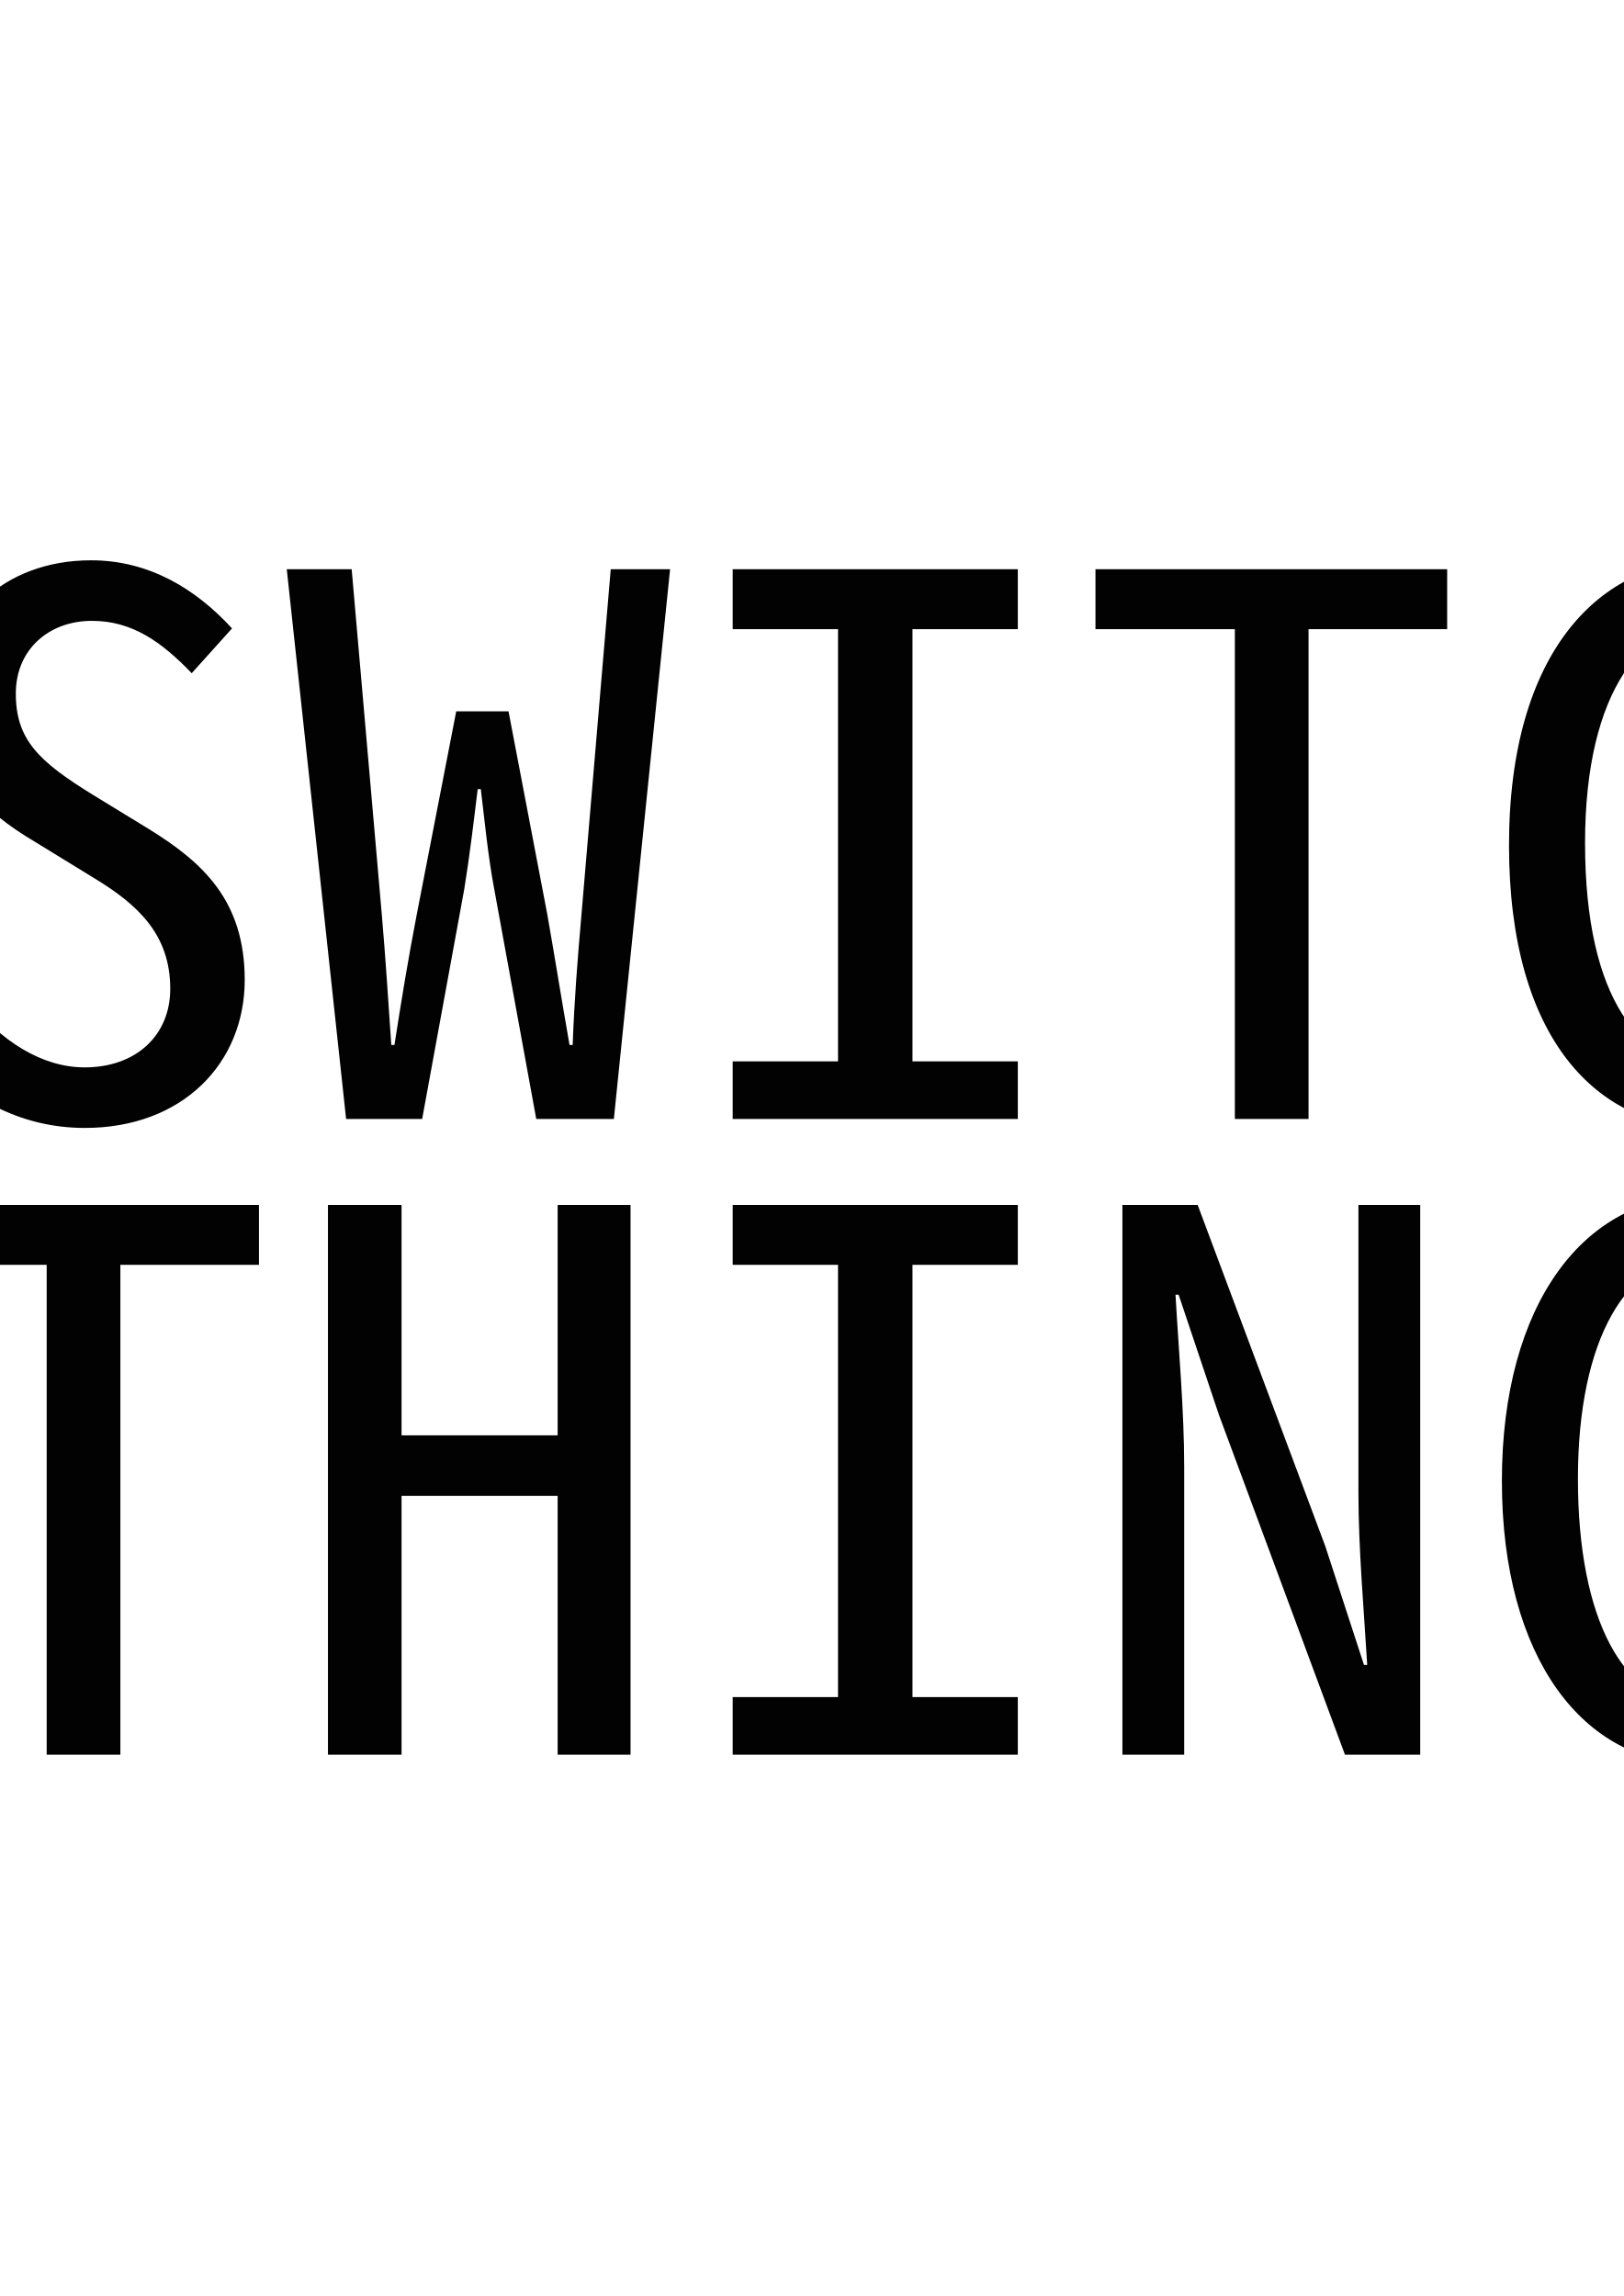
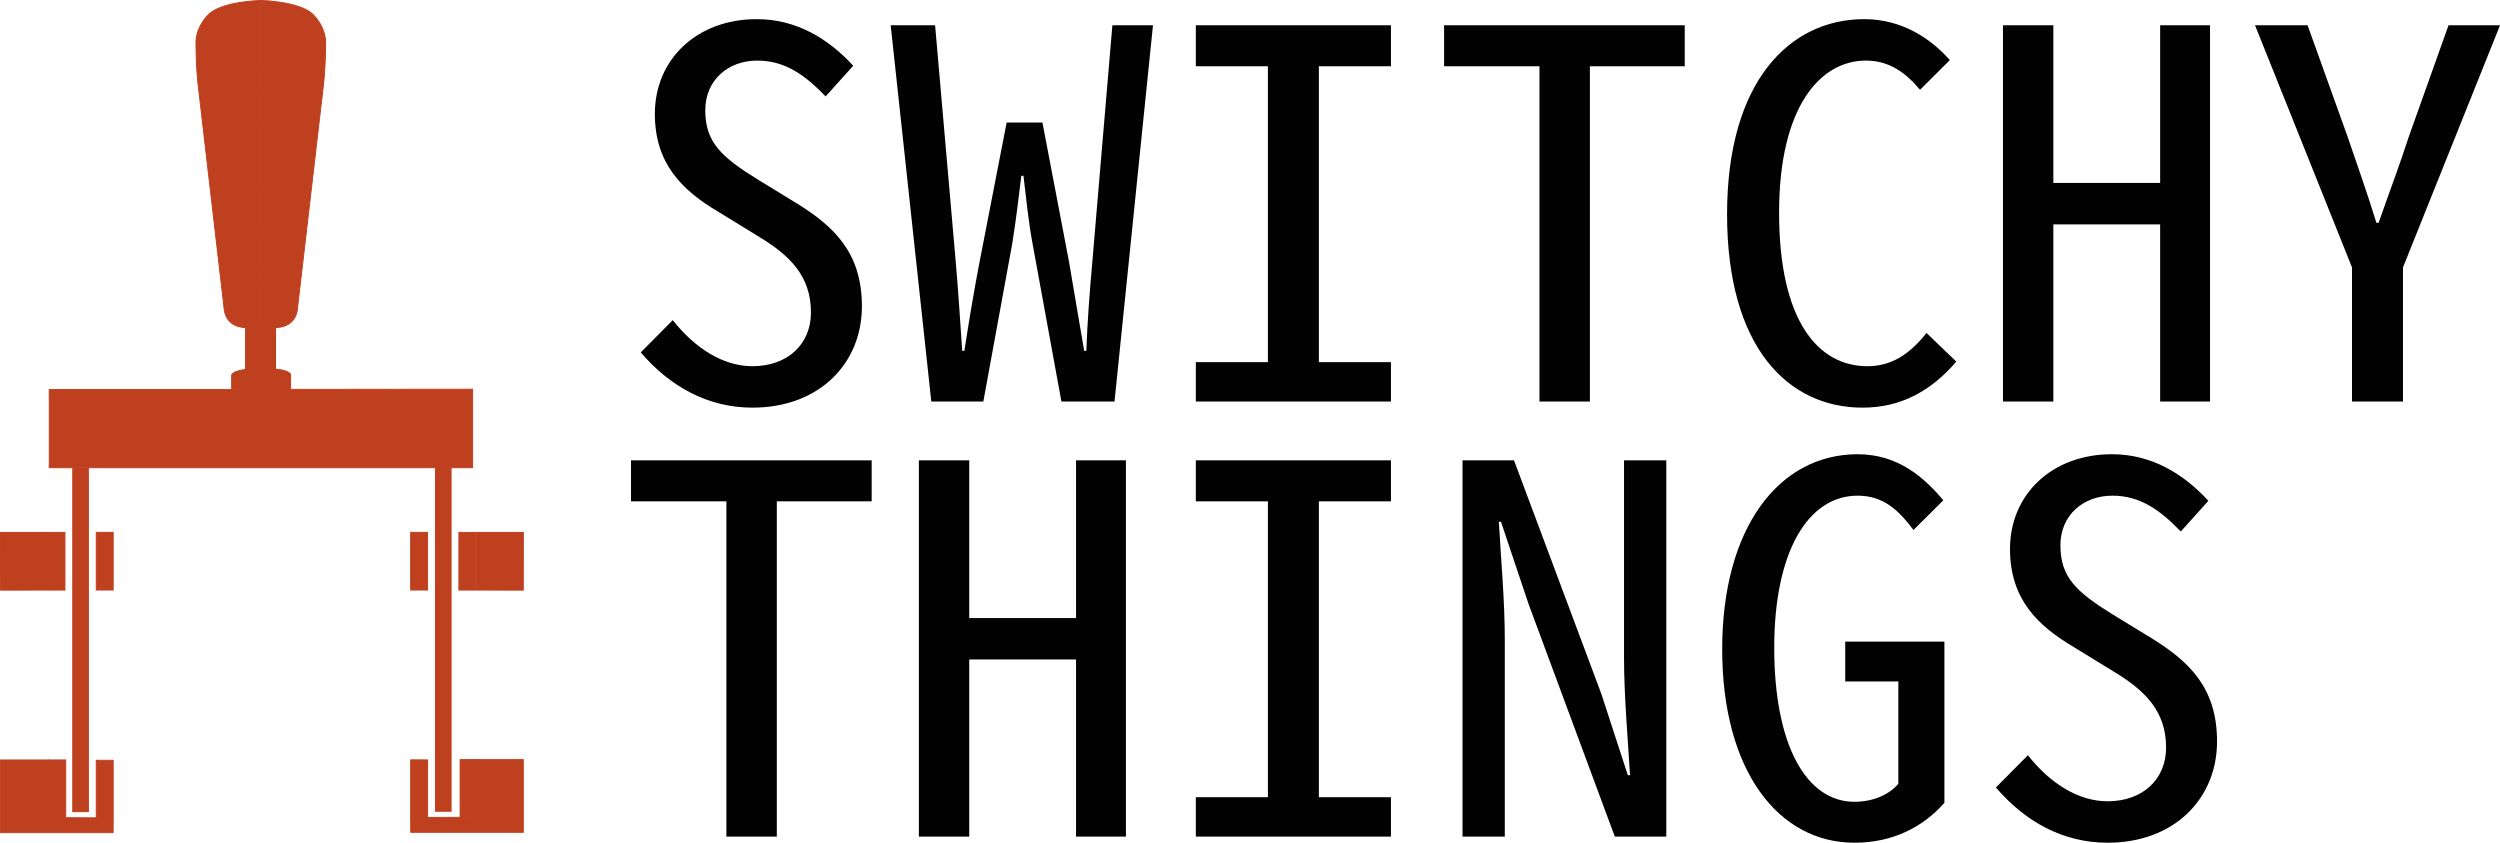
- <svg xmlns="http://www.w3.org/2000/svg" width="210mm" height="297mm" viewBox="0 0 210 297" version="1.1" id="svg8">
+ <svg xmlns="http://www.w3.org/2000/svg" width="472.507mm" height="159.283mm" viewBox="0 0 472.507 159.283" version="1.1" id="svg8">
  <defs id="defs2">
    <rect x="-444.074" y="190.645" width="128.968" height="29.088" id="rect71" />
    <rect x="1341.289" y="121.593" width="10.6" height="14.949" id="rect1206" />
    <rect x="339.46" y="172.773" width="53.38" height="18.653" id="rect1200" />
    <rect x="356.193" y="83.026" width="7.484" height="61.406" id="rect1194" />
  </defs>
-   <g id="layer1" style="display:inline;opacity:0.99">
+   <g id="layer1" style="display:inline;opacity:0.99" transform="translate(131.2534,-68.85836)">
    <g id="g67" transform="translate(30.23294,52.58981)">
      <g id="g927" transform="translate(-37.69936)">
        <g id="g959" transform="matrix(0.6990171,0,0,0.6990171,-157.3436,27.95963)">
          <path style="opacity:0.999;fill:#be3e1d;fill-opacity:1;stroke:#be3e1d;stroke-width:0.265px;stroke-linecap:butt;stroke-linejoin:miter;stroke-opacity:1" d="m 118.519,71.861 -0.071,-88.451 c 0,0 -10.653,0.201 -14.165,3.905 -3.512,3.704 -3.284,7.303 -3.284,7.303 0,0 -0.09,7.061 0.823,13.713 l 6.837,58.81 c 0,0 0.34,4.591 5.824,4.712 3.042,0.067 4.035,0.009 4.035,0.009 z" id="path43" />
          <path style="opacity:0.999;fill:#be3e1d;fill-opacity:1;stroke:#be3e1d;stroke-width:0.265px;stroke-linecap:butt;stroke-linejoin:miter;stroke-opacity:1" d="m 118.519,71.861 0.071,-88.451 c 0,0 10.653,0.201 14.165,3.905 3.512,3.704 3.284,7.303 3.284,7.303 0,0 0.09,7.061 -0.823,13.713 l -6.837,58.81 c 0,0 -0.34,4.591 -5.824,4.712 -3.042,0.067 -4.035,0.009 -4.035,0.009 z" id="path43-3" />
          <path style="opacity:0.999;fill:#be3e1d;fill-opacity:1;stroke:#be3e1d;stroke-width:0.265px;stroke-linecap:butt;stroke-linejoin:miter;stroke-opacity:1" d="M 114.435,71.891 V 83.128" id="path67" />
          <path style="opacity:0.999;fill:#be3e1d;fill-opacity:1;stroke:#be3e1d;stroke-width:0.265px;stroke-linecap:butt;stroke-linejoin:miter;stroke-opacity:1" d="M 122.508,71.964 V 83.241" id="path69" />
          <path style="opacity:0.999;fill:#be3e1d;fill-opacity:1;stroke:#be3e1d;stroke-width:0.265px;stroke-linecap:butt;stroke-linejoin:miter;stroke-opacity:1" d="m 126.578,88.556 c 0,0 -2.939,0.236 -3.973,0.597 -1.375,0.196 -3.877,1.374 -3.877,1.374 0,0 -2.197,-1.02 -3.827,-1.313 -1.447,-0.49 -4.254,-0.635 -4.254,-0.635 l -0.011,-3.802 c 0,0 -0.156,-1.853 8.321,-1.861 7.746,-0.007 7.621,1.682 7.621,1.682 v 3.958" id="path71" />
          <path style="opacity:0.999;fill:#be3e1d;fill-opacity:1;stroke:#be3e1d;stroke-width:0.265px;stroke-linecap:butt;stroke-linejoin:miter;stroke-opacity:1" d="M 110.647,88.579 H 61.319 V 109.743 H 175.794 V 88.506 l -49.216,0.05" id="path93" />
          <path id="path95" style="opacity:0.999;fill:#be3e1d;fill-opacity:1;stroke:#be3e1d;stroke-width:1px;stroke-linecap:butt;stroke-linejoin:miter;stroke-opacity:1" d="m 271.771,414.973 -15.979,0.186 v 351.074 h 15.979 z" transform="scale(0.2645833)" />
          <path style="display:inline;opacity:0.999;fill:#be3e1d;fill-opacity:1;stroke:#be3e1d;stroke-width:0.265px;stroke-linecap:butt;stroke-linejoin:miter;stroke-opacity:1" d="m 65.568,127.223 v 15.592 h -4.573 v -15.584 z" id="path121" />
          <path style="display:inline;opacity:0.999;fill:#be3e1d;fill-opacity:1;stroke:#be3e1d;stroke-width:0.265px;stroke-linecap:butt;stroke-linejoin:miter;stroke-opacity:1" d="M 60.995,127.232 H 48.138 l 0.018,15.605 12.84,-0.021" id="path123" />
          <path style="display:inline;opacity:0.999;fill:#be3e1d;fill-opacity:1;stroke:#be3e1d;stroke-width:0.265px;stroke-linecap:butt;stroke-linejoin:miter;stroke-opacity:1" d="m 78.608,127.215 v 15.592 h -4.573 v -15.584 z" id="path121-5" />
          <circle style="opacity:0.999;fill:#be3e1d;fill-opacity:1;stroke:#be3e1d;stroke-width:0.265;stroke-opacity:1" id="path1003" cx="54.5" cy="135.035" r="4.204" />
          <g id="g1041" transform="matrix(-1,0,0,1,272.6855,-77.50695)" style="opacity:0.999;fill:#be3e1d;fill-opacity:1;stroke:#be3e1d;stroke-opacity:1">
            <path style="display:inline;fill:#be3e1d;fill-opacity:1;stroke:#be3e1d;stroke-width:0.265px;stroke-linecap:butt;stroke-linejoin:miter;stroke-opacity:1" d="m 100.604,204.73 v 15.592 h -4.573 v -15.584 z" id="path121-3" />
            <path style="display:inline;fill:#be3e1d;fill-opacity:1;stroke:#be3e1d;stroke-width:0.265px;stroke-linecap:butt;stroke-linejoin:miter;stroke-opacity:1" d="M 96.031,204.739 H 83.174 l 0.018,15.605 12.84,-0.021" id="path123-5" />
            <path style="display:inline;fill:#be3e1d;fill-opacity:1;stroke:#be3e1d;stroke-width:0.265px;stroke-linecap:butt;stroke-linejoin:miter;stroke-opacity:1" d="m 113.644,204.722 v 15.592 h -4.573 v -15.584 z" id="path121-5-6" />
            <circle style="display:inline;fill:#be3e1d;fill-opacity:1;stroke:#be3e1d;stroke-width:0.265;stroke-opacity:1" id="path1003-2" cx="89.536" cy="212.542" r="4.204" />
          </g>
          <path style="display:inline;opacity:0.999;fill:#be3e1d;fill-opacity:1;stroke:#be3e1d;stroke-width:0.265px;stroke-linecap:butt;stroke-linejoin:miter;stroke-opacity:1" d="m 78.608,188.837 v 15.592 h -4.573 v -15.584 z" id="path121-5-9" />
          <path style="display:inline;opacity:0.999;fill:#be3e1d;fill-opacity:1;stroke:#be3e1d;stroke-width:0.265px;stroke-linecap:butt;stroke-linejoin:miter;stroke-opacity:1" d="m 65.775,188.752 v 15.592 h -4.573 v -15.584 z" id="path121-5-9-1" />
          <path style="opacity:0.999;fill:#be3e1d;fill-opacity:1;stroke:#be3e1d;stroke-width:0.265px;stroke-linecap:butt;stroke-linejoin:miter;stroke-opacity:1" d="m 78.608,204.429 -17.406,-0.085 V 188.76 H 48.156 v 19.653 h 30.428 z" id="path1098" />
          <g id="g1143" transform="matrix(-1,0,0,1,291.7763,-8.34578)" style="opacity:0.999;fill:#be3e1d;fill-opacity:1;stroke:#be3e1d;stroke-opacity:1">
            <path id="path95-2" style="display:inline;fill:#be3e1d;fill-opacity:1;stroke:#be3e1d;stroke-width:0.265px;stroke-linecap:butt;stroke-linejoin:miter;stroke-opacity:1" d="m 126.03,118.04 -4.228,0.049 v 92.888 h 4.228 z" />
            <path style="display:inline;fill:#be3e1d;fill-opacity:1;stroke:#be3e1d;stroke-width:0.265px;stroke-linecap:butt;stroke-linejoin:miter;stroke-opacity:1" d="m 132.732,197.081 v 15.592 H 128.159 v -15.584 z" id="path121-5-9-7" />
            <path style="display:inline;fill:#be3e1d;fill-opacity:1;stroke:#be3e1d;stroke-width:0.265px;stroke-linecap:butt;stroke-linejoin:miter;stroke-opacity:1" d="m 132.732,212.674 -17.406,-0.085 v -15.584 h -13.046 v 19.653 h 30.428 z" id="path1098-0" />
          </g>
          <path style="display:inline;opacity:0.999;fill:#be3e1d;fill-opacity:1;stroke:#be3e1d;stroke-width:0.265px;stroke-linecap:butt;stroke-linejoin:miter;stroke-opacity:1" d="m 176.98,188.65 v 15.592 h -4.573 v -15.584 z" id="path121-5-9-1-9" />
          <rect style="opacity:0.999;fill:#be3e1d;fill-opacity:1;stroke:#be3e1d;stroke-width:0.265;stroke-opacity:1" id="rect1168" width="8.074" height="11.35" x="114.435" y="71.891" />
          <text xml:space="preserve" style="font-style:normal;font-variant:normal;font-weight:normal;font-stretch:normal;font-size:142.425px;line-height:0.85;font-family:'Noto Sans Mono CJK HK';-inkscape-font-specification:'Noto Sans Mono CJK HK, Normal';font-variant-ligatures:normal;font-variant-caps:normal;font-variant-numeric:normal;font-variant-east-asian:normal;stroke-width:1.484" x="208.464" y="94.504" id="text1190" transform="scale(1.029042,0.9717772)">
            <tspan id="tspan1188" x="208.464" y="94.504" style="font-style:normal;font-variant:normal;font-weight:normal;font-stretch:normal;font-size:142.425px;font-family:'Noto Sans Mono CJK HK';-inkscape-font-specification:'Noto Sans Mono CJK HK, Normal';font-variant-ligatures:normal;font-variant-caps:normal;font-variant-numeric:normal;font-variant-east-asian:normal;stroke-width:1.484">SWITCHY</tspan>
            <tspan x="208.464" y="215.565" style="font-style:normal;font-variant:normal;font-weight:normal;font-stretch:normal;font-size:142.425px;font-family:'Noto Sans Mono CJK HK';-inkscape-font-specification:'Noto Sans Mono CJK HK, Normal';font-variant-ligatures:normal;font-variant-caps:normal;font-variant-numeric:normal;font-variant-east-asian:normal;stroke-width:1.484" id="tspan929">THINGS</tspan>
          </text>
        </g>
        <text xml:space="preserve" id="text69" style="font-style:normal;font-weight:normal;font-size:10.583px;line-height:1.25;font-family:sans-serif;white-space:pre;shape-inside:url(#rect71);fill:#000000;fill-opacity:1;stroke:none;" transform="matrix(0.6990171,0,0,0.6990171,33.85047,28.86733)" />
      </g>
    </g>
-     <text xml:space="preserve" id="text1192" style="line-height:1.25;font-family:Caladea;font-size:10.583px;-inkscape-font-specification:Caladea;white-space:pre;shape-inside:url(#rect1194);" />
-     <text xml:space="preserve" id="text1198" style="line-height:1.25;font-family:Caladea;font-size:10.583px;-inkscape-font-specification:Caladea;white-space:pre;shape-inside:url(#rect1200);" />
-     <text xml:space="preserve" id="text1204" style="line-height:1.25;font-family:Caladea;font-size:10.583px;-inkscape-font-specification:Caladea;white-space:pre;shape-inside:url(#rect1206);" />
+     <text xml:space="preserve" id="text1192" style="font-size:10.583px;line-height:1.25;font-family:Caladea;-inkscape-font-specification:Caladea;white-space:pre;shape-inside:url(#rect1194);" />
+     <text xml:space="preserve" id="text1198" style="font-size:10.583px;line-height:1.25;font-family:Caladea;-inkscape-font-specification:Caladea;white-space:pre;shape-inside:url(#rect1200);" />
+     <text xml:space="preserve" id="text1204" style="font-size:10.583px;line-height:1.25;font-family:Caladea;-inkscape-font-specification:Caladea;white-space:pre;shape-inside:url(#rect1206);" />
  </g>
</svg>
